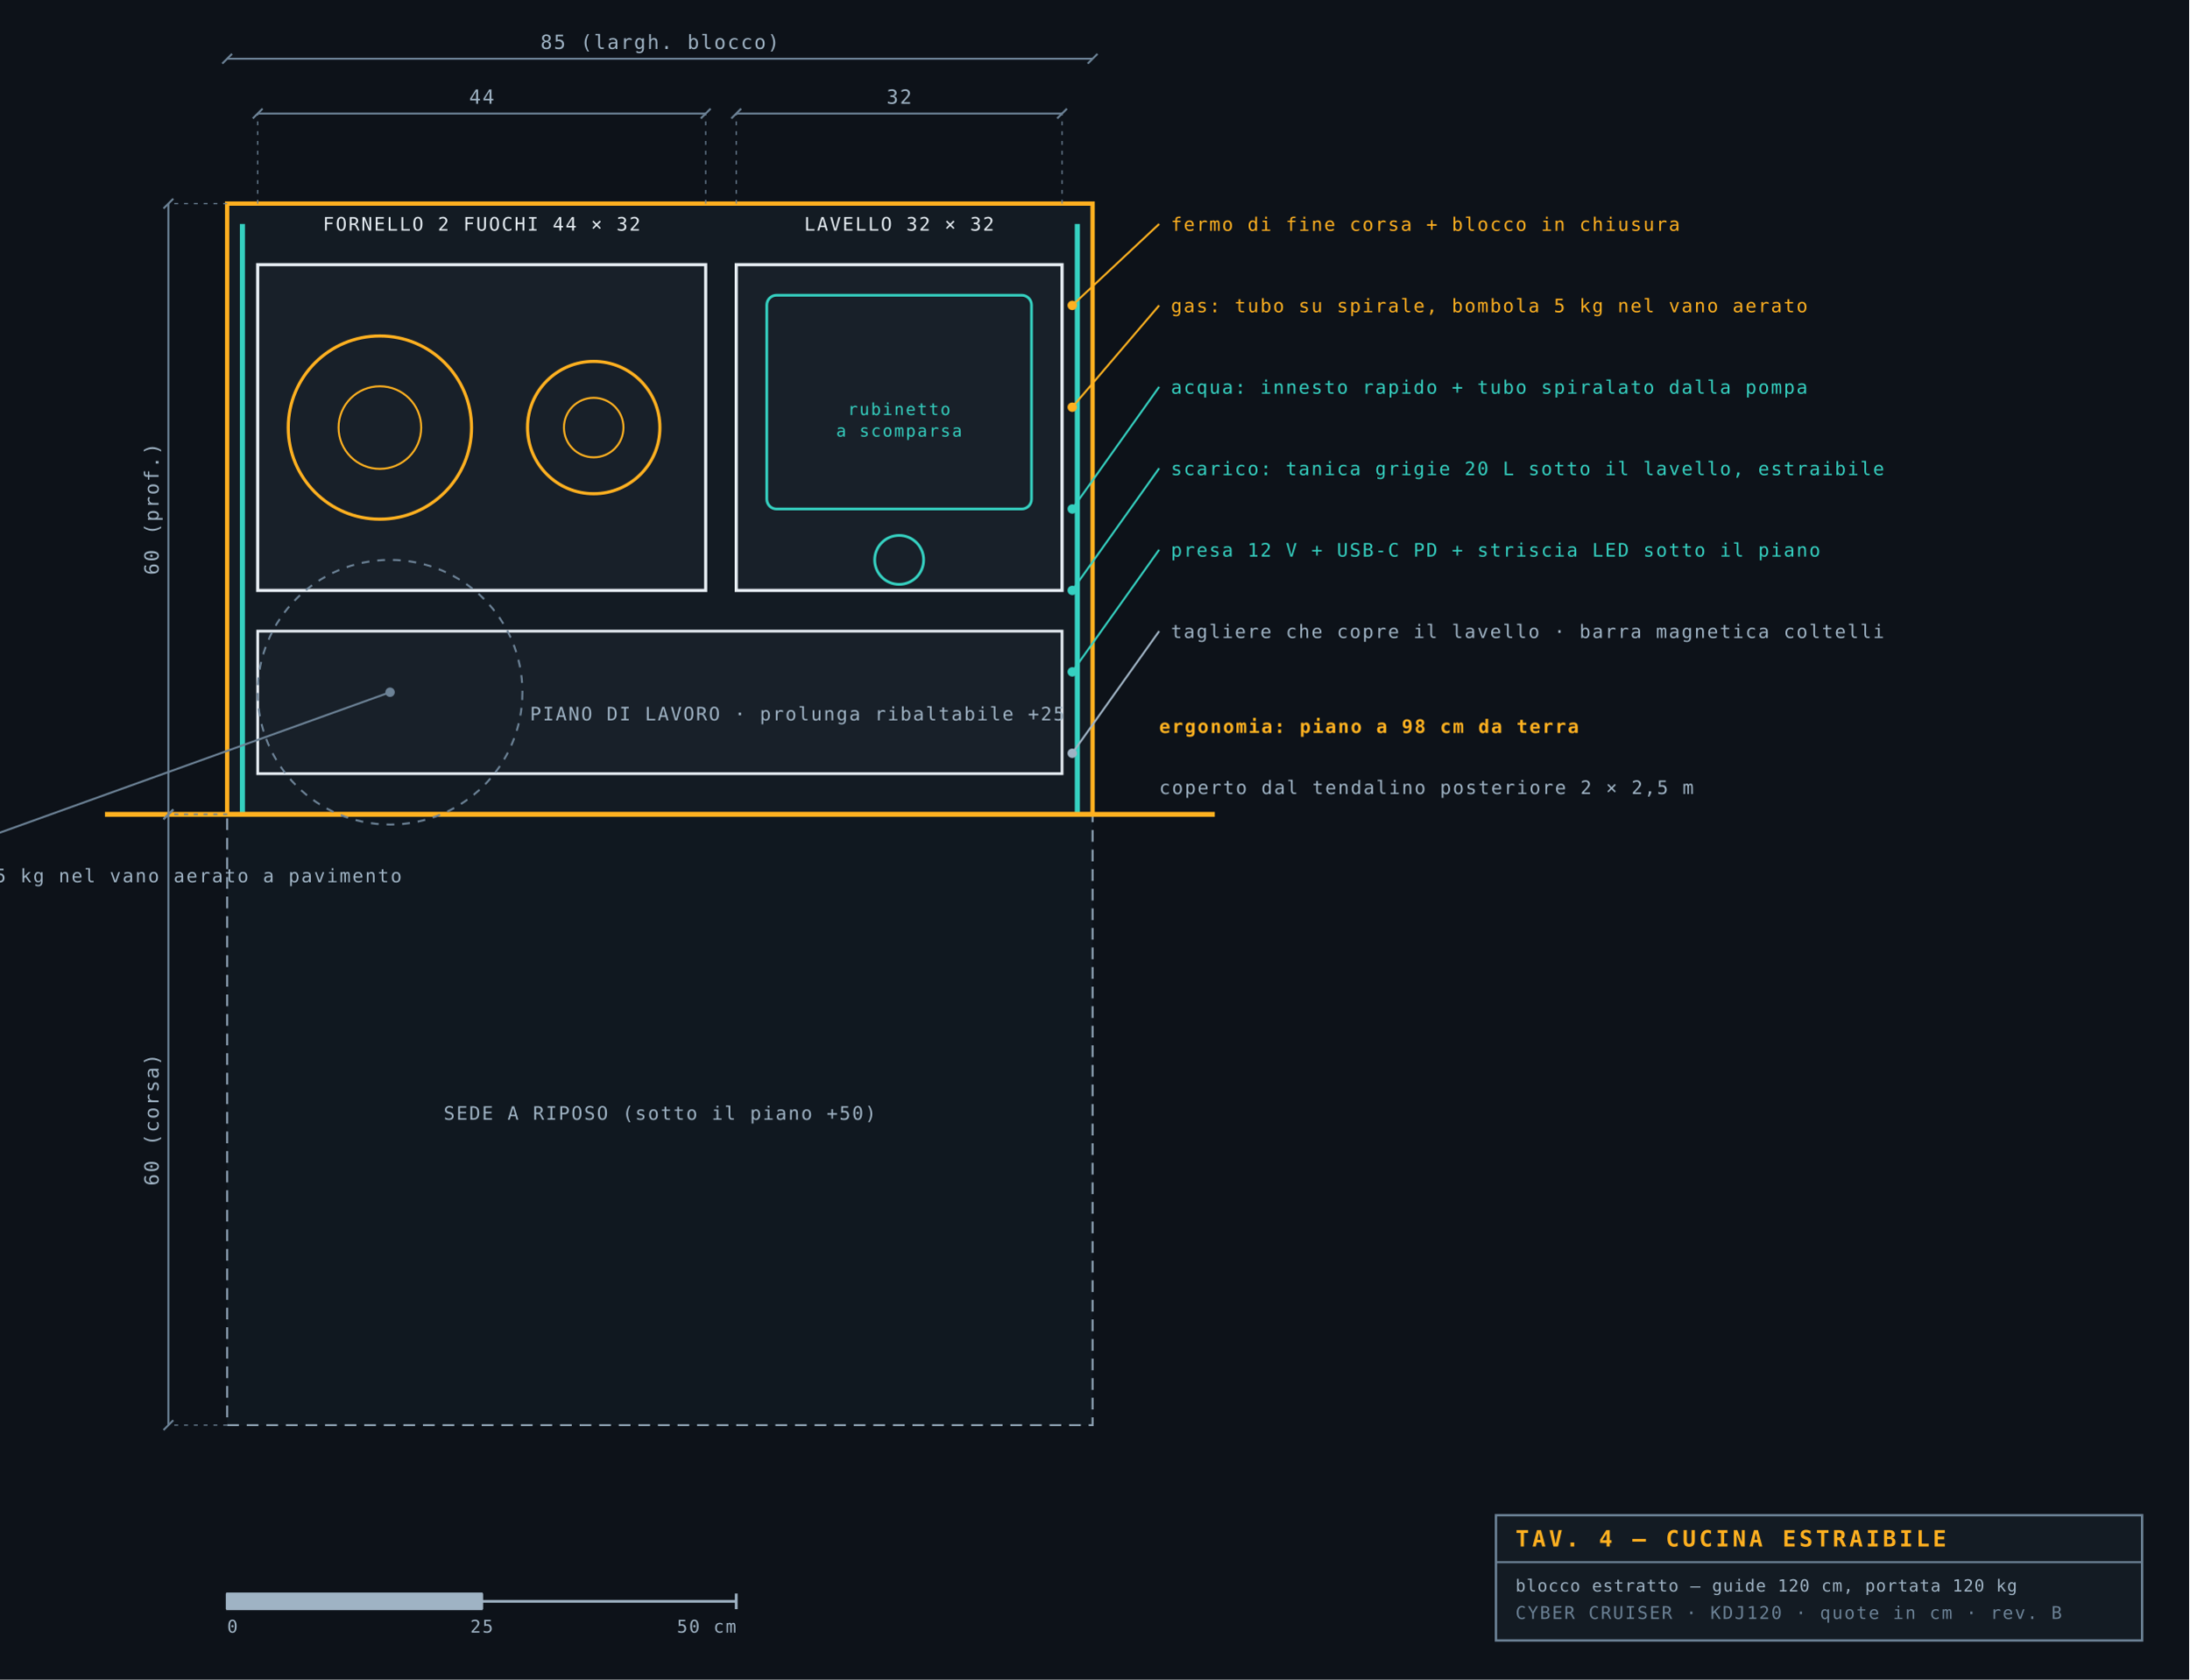
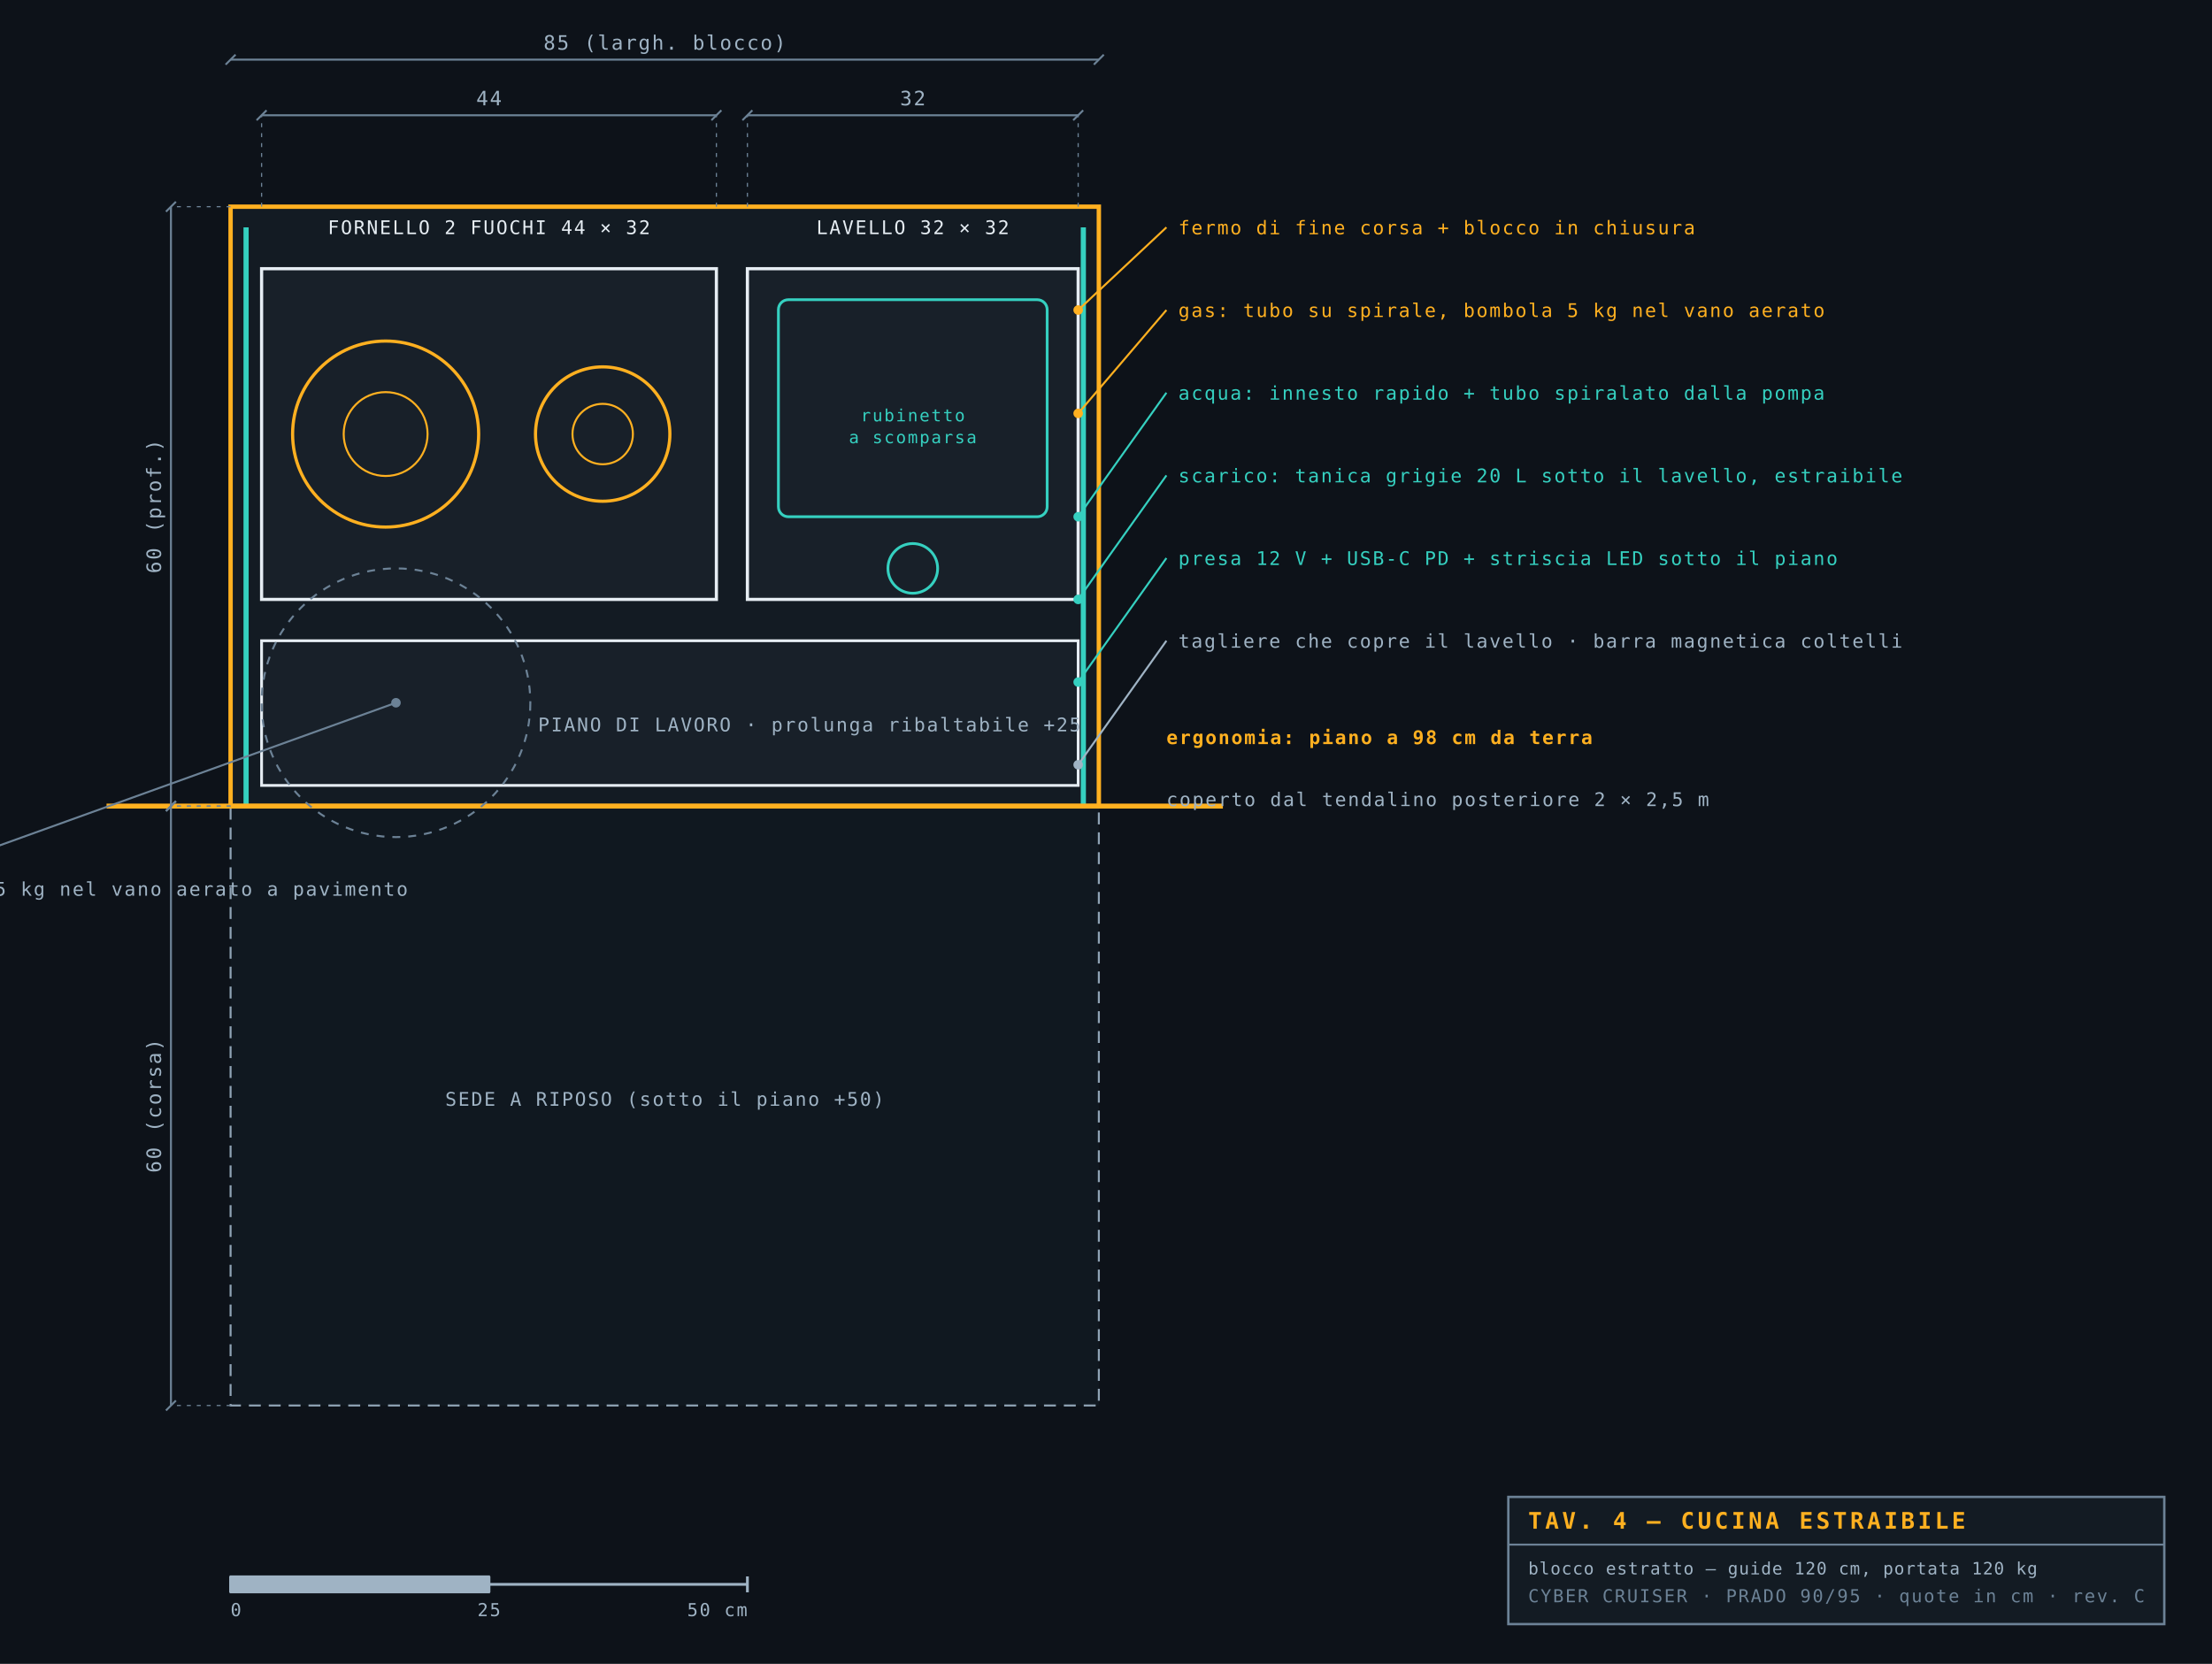
- <svg xmlns="http://www.w3.org/2000/svg" viewBox="0 0 1118 858" width="1118" height="858" font-family="DejaVu Sans Mono, monospace">
-   <rect width="1118" height="858" fill="#0d1219" />
-   <rect x="116.0" y="104.0" width="442.0" height="312.0" fill="#131b23" stroke="#ffb020" stroke-width="2.2" />
+ <svg xmlns="http://www.w3.org/2000/svg" viewBox="0 0 1112.8 837.2" width="1112.8" height="837.2" font-family="DejaVu Sans Mono, monospace">
+   <rect width="1112.8" height="837.2" fill="#0d1219" />
+   <rect x="116.0" y="104.0" width="436.8" height="301.6" fill="#131b23" stroke="#ffb020" stroke-width="2.2" />
  <rect x="131.6" y="135.2" width="228.8" height="166.4" fill="#182029" stroke="#e6edf3" stroke-width="1.6" />
  <text x="246.0" y="117.8" fill="#e6edf3" font-size="9.5" font-family="DejaVu Sans Mono, monospace" letter-spacing="0.8" text-anchor="middle">FORNELLO 2 FUOCHI 44 × 32</text>
  <circle cx="194.0" cy="218.4" r="46.8" fill="none" stroke="#ffb020" stroke-width="1.6" />
  <circle cx="194.0" cy="218.4" r="21.1" fill="none" stroke="#ffb020" stroke-width="1" />
  <circle cx="303.2" cy="218.4" r="33.8" fill="none" stroke="#ffb020" stroke-width="1.6" />
  <circle cx="303.2" cy="218.4" r="15.2" fill="none" stroke="#ffb020" stroke-width="1" />
  <rect x="376.0" y="135.2" width="166.4" height="166.4" fill="#182029" stroke="#e6edf3" stroke-width="1.6" />
  <rect x="391.6" y="150.8" width="135.2" height="109.2" fill="none" stroke="#35d0c0" stroke-width="1.4" rx="5" />
  <circle cx="459.2" cy="286.0" r="12.5" fill="none" stroke="#35d0c0" stroke-width="1.4" />
  <text x="459.2" y="117.8" fill="#e6edf3" font-size="9.5" font-family="DejaVu Sans Mono, monospace" letter-spacing="0.8" text-anchor="middle">LAVELLO 32 × 32</text>
  <text x="459.2" y="212.0" fill="#35d0c0" font-size="8.5" font-family="DejaVu Sans Mono, monospace" letter-spacing="0.8" text-anchor="middle">rubinetto</text>
  <text x="459.2" y="223.0" fill="#35d0c0" font-size="8.5" font-family="DejaVu Sans Mono, monospace" letter-spacing="0.8" text-anchor="middle">a scomparsa</text>
  <rect x="131.6" y="322.4" width="410.8" height="72.8" fill="#182029" stroke="#e6edf3" stroke-width="1.4" />
  <text x="407.2" y="368.0" fill="#9fb3c4" font-size="9.5" font-family="DejaVu Sans Mono, monospace" letter-spacing="0.8" text-anchor="middle">PIANO DI LAVORO · prolunga ribaltabile +25</text>
-   <line x1="123.8" y1="114.4" x2="123.8" y2="717.6" stroke="#35d0c0" stroke-width="2.6" />
-   <line x1="550.2" y1="114.4" x2="550.2" y2="717.6" stroke="#35d0c0" stroke-width="2.6" />
-   <rect x="116.0" y="416.0" width="442.0" height="312.0" fill="#101820" stroke="#8fa3b5" stroke-width="1" stroke-dasharray="6 4" />
-   <text x="337.0" y="572.0" fill="#9fb3c4" font-size="9.5" font-family="DejaVu Sans Mono, monospace" letter-spacing="0.8" text-anchor="middle">SEDE A RIPOSO (sotto il piano +50)</text>
-   <line x1="53.6" y1="416.0" x2="620.4" y2="416.0" stroke="#ffb020" stroke-width="2.5" />
-   <line x1="547.6" y1="156.0" x2="592.0" y2="114.4" stroke="#ffb020" stroke-width="1" />
-   <circle cx="547.6" cy="156.0" r="2.4" fill="#ffb020" stroke="none" stroke-width="1.4" />
-   <text x="598.0" y="117.9" fill="#ffb020" font-size="9.5" font-family="DejaVu Sans Mono, monospace" letter-spacing="0.8" text-anchor="start">fermo di fine corsa + blocco in chiusura</text>
-   <line x1="547.6" y1="208.0" x2="592.0" y2="156.0" stroke="#ffb020" stroke-width="1" />
-   <circle cx="547.6" cy="208.0" r="2.4" fill="#ffb020" stroke="none" stroke-width="1.4" />
-   <text x="598.0" y="159.5" fill="#ffb020" font-size="9.5" font-family="DejaVu Sans Mono, monospace" letter-spacing="0.8" text-anchor="start">gas: tubo su spirale, bombola 5 kg nel vano aerato</text>
-   <line x1="547.6" y1="260.0" x2="592.0" y2="197.6" stroke="#35d0c0" stroke-width="1" />
-   <circle cx="547.6" cy="260.0" r="2.4" fill="#35d0c0" stroke="none" stroke-width="1.4" />
-   <text x="598.0" y="201.1" fill="#35d0c0" font-size="9.5" font-family="DejaVu Sans Mono, monospace" letter-spacing="0.8" text-anchor="start">acqua: innesto rapido + tubo spiralato dalla pompa</text>
-   <line x1="547.6" y1="301.6" x2="592.0" y2="239.2" stroke="#35d0c0" stroke-width="1" />
-   <circle cx="547.6" cy="301.6" r="2.4" fill="#35d0c0" stroke="none" stroke-width="1.4" />
-   <text x="598.0" y="242.7" fill="#35d0c0" font-size="9.5" font-family="DejaVu Sans Mono, monospace" letter-spacing="0.8" text-anchor="start">scarico: tanica grigie 20 L sotto il lavello, estraibile</text>
-   <line x1="547.6" y1="343.2" x2="592.0" y2="280.8" stroke="#35d0c0" stroke-width="1" />
-   <circle cx="547.6" cy="343.2" r="2.4" fill="#35d0c0" stroke="none" stroke-width="1.4" />
-   <text x="598.0" y="284.3" fill="#35d0c0" font-size="9.5" font-family="DejaVu Sans Mono, monospace" letter-spacing="0.8" text-anchor="start">presa 12 V + USB-C PD + striscia LED sotto il piano</text>
-   <line x1="547.6" y1="384.8" x2="592.0" y2="322.4" stroke="#9fb3c4" stroke-width="1" />
-   <circle cx="547.6" cy="384.8" r="2.4" fill="#9fb3c4" stroke="none" stroke-width="1.4" />
-   <text x="598.0" y="325.9" fill="#9fb3c4" font-size="9.5" font-family="DejaVu Sans Mono, monospace" letter-spacing="0.8" text-anchor="start">tagliere che copre il lavello · barra magnetica coltelli</text>
-   <text x="592.0" y="374.4" fill="#ffb020" font-size="9.5" font-family="DejaVu Sans Mono, monospace" letter-spacing="0.8" text-anchor="start" font-weight="600">ergonomia: piano a 98 cm da terra</text>
-   <text x="592.0" y="405.6" fill="#9fb3c4" font-size="9.5" font-family="DejaVu Sans Mono, monospace" letter-spacing="0.8" text-anchor="start">coperto dal tendalino posteriore 2 × 2,5 m</text>
+   <line x1="123.8" y1="114.4" x2="123.8" y2="696.8" stroke="#35d0c0" stroke-width="2.6" />
+   <line x1="545.0" y1="114.4" x2="545.0" y2="696.8" stroke="#35d0c0" stroke-width="2.6" />
+   <rect x="116.0" y="405.6" width="436.8" height="301.6" fill="#101820" stroke="#8fa3b5" stroke-width="1" stroke-dasharray="6 4" />
+   <text x="334.4" y="556.4" fill="#9fb3c4" font-size="9.5" font-family="DejaVu Sans Mono, monospace" letter-spacing="0.8" text-anchor="middle">SEDE A RIPOSO (sotto il piano +50)</text>
+   <line x1="53.6" y1="405.6" x2="615.2" y2="405.6" stroke="#ffb020" stroke-width="2.5" />
+   <line x1="542.4" y1="156.0" x2="586.8" y2="114.4" stroke="#ffb020" stroke-width="1" />
+   <circle cx="542.4" cy="156.0" r="2.4" fill="#ffb020" stroke="none" stroke-width="1.4" />
+   <text x="592.8" y="117.9" fill="#ffb020" font-size="9.5" font-family="DejaVu Sans Mono, monospace" letter-spacing="0.8" text-anchor="start">fermo di fine corsa + blocco in chiusura</text>
+   <line x1="542.4" y1="208.0" x2="586.8" y2="156.0" stroke="#ffb020" stroke-width="1" />
+   <circle cx="542.4" cy="208.0" r="2.4" fill="#ffb020" stroke="none" stroke-width="1.4" />
+   <text x="592.8" y="159.5" fill="#ffb020" font-size="9.5" font-family="DejaVu Sans Mono, monospace" letter-spacing="0.8" text-anchor="start">gas: tubo su spirale, bombola 5 kg nel vano aerato</text>
+   <line x1="542.4" y1="260.0" x2="586.8" y2="197.6" stroke="#35d0c0" stroke-width="1" />
+   <circle cx="542.4" cy="260.0" r="2.4" fill="#35d0c0" stroke="none" stroke-width="1.4" />
+   <text x="592.8" y="201.1" fill="#35d0c0" font-size="9.5" font-family="DejaVu Sans Mono, monospace" letter-spacing="0.8" text-anchor="start">acqua: innesto rapido + tubo spiralato dalla pompa</text>
+   <line x1="542.4" y1="301.6" x2="586.8" y2="239.2" stroke="#35d0c0" stroke-width="1" />
+   <circle cx="542.4" cy="301.6" r="2.4" fill="#35d0c0" stroke="none" stroke-width="1.4" />
+   <text x="592.8" y="242.7" fill="#35d0c0" font-size="9.5" font-family="DejaVu Sans Mono, monospace" letter-spacing="0.8" text-anchor="start">scarico: tanica grigie 20 L sotto il lavello, estraibile</text>
+   <line x1="542.4" y1="343.2" x2="586.8" y2="280.8" stroke="#35d0c0" stroke-width="1" />
+   <circle cx="542.4" cy="343.2" r="2.4" fill="#35d0c0" stroke="none" stroke-width="1.4" />
+   <text x="592.8" y="284.3" fill="#35d0c0" font-size="9.5" font-family="DejaVu Sans Mono, monospace" letter-spacing="0.8" text-anchor="start">presa 12 V + USB-C PD + striscia LED sotto il piano</text>
+   <line x1="542.4" y1="384.8" x2="586.8" y2="322.4" stroke="#9fb3c4" stroke-width="1" />
+   <circle cx="542.4" cy="384.8" r="2.4" fill="#9fb3c4" stroke="none" stroke-width="1.4" />
+   <text x="592.8" y="325.9" fill="#9fb3c4" font-size="9.5" font-family="DejaVu Sans Mono, monospace" letter-spacing="0.8" text-anchor="start">tagliere che copre il lavello · barra magnetica coltelli</text>
+   <text x="586.8" y="374.4" fill="#ffb020" font-size="9.5" font-family="DejaVu Sans Mono, monospace" letter-spacing="0.8" text-anchor="start" font-weight="600">ergonomia: piano a 98 cm da terra</text>
+   <text x="586.8" y="405.6" fill="#9fb3c4" font-size="9.5" font-family="DejaVu Sans Mono, monospace" letter-spacing="0.8" text-anchor="start">coperto dal tendalino posteriore 2 × 2,5 m</text>
  <circle cx="199.2" cy="353.6" r="67.6" fill="none" stroke="#6c8296" stroke-width="1" stroke-dasharray="4 4" />
  <line x1="199.2" y1="353.6" x2="-60.8" y2="447.2" stroke="#6c8296" stroke-width="1" />
  <circle cx="199.2" cy="353.6" r="2.4" fill="#6c8296" stroke="none" stroke-width="1.4" />
  <text x="-54.8" y="450.7" fill="#9fb3c4" font-size="9.5" font-family="DejaVu Sans Mono, monospace" letter-spacing="0.8" text-anchor="start">bombola 5 kg nel vano aerato a pavimento</text>
  <line x1="131.6" y1="58.0" x2="360.4" y2="58.0" stroke="#6c8296" stroke-width="1" />
  <line x1="129.1" y1="60.5" x2="134.1" y2="55.5" stroke="#6c8296" stroke-width="1" />
  <line x1="357.9" y1="60.5" x2="362.9" y2="55.5" stroke="#6c8296" stroke-width="1" />
  <line x1="131.6" y1="104.0" x2="131.6" y2="58.0" stroke="#6c8296" stroke-width="0.6" stroke-dasharray="2 3" />
  <line x1="360.4" y1="104.0" x2="360.4" y2="58.0" stroke="#6c8296" stroke-width="0.6" stroke-dasharray="2 3" />
  <text x="246.0" y="53.0" fill="#9fb3c4" font-size="10" font-family="DejaVu Sans Mono, monospace" letter-spacing="0.8" text-anchor="middle">44</text>
  <line x1="376.0" y1="58.0" x2="542.4" y2="58.0" stroke="#6c8296" stroke-width="1" />
  <line x1="373.5" y1="60.5" x2="378.5" y2="55.5" stroke="#6c8296" stroke-width="1" />
  <line x1="539.9" y1="60.5" x2="544.9" y2="55.5" stroke="#6c8296" stroke-width="1" />
  <line x1="376.0" y1="104.0" x2="376.0" y2="58.0" stroke="#6c8296" stroke-width="0.6" stroke-dasharray="2 3" />
  <line x1="542.4" y1="104.0" x2="542.4" y2="58.0" stroke="#6c8296" stroke-width="0.6" stroke-dasharray="2 3" />
  <text x="459.2" y="53.0" fill="#9fb3c4" font-size="10" font-family="DejaVu Sans Mono, monospace" letter-spacing="0.8" text-anchor="middle">32</text>
-   <line x1="116.0" y1="30.0" x2="558.0" y2="30.0" stroke="#6c8296" stroke-width="1" />
+   <line x1="116.0" y1="30.0" x2="552.8" y2="30.0" stroke="#6c8296" stroke-width="1" />
  <line x1="113.5" y1="32.5" x2="118.5" y2="27.5" stroke="#6c8296" stroke-width="1" />
-   <line x1="555.5" y1="32.5" x2="560.5" y2="27.5" stroke="#6c8296" stroke-width="1" />
-   <text x="337.0" y="25.0" fill="#9fb3c4" font-size="10" font-family="DejaVu Sans Mono, monospace" letter-spacing="0.8" text-anchor="middle">85  (largh. blocco)</text>
-   <line x1="86.0" y1="104.0" x2="86.0" y2="416.0" stroke="#6c8296" stroke-width="1" />
+   <line x1="550.3" y1="32.5" x2="555.3" y2="27.5" stroke="#6c8296" stroke-width="1" />
+   <text x="334.4" y="25.0" fill="#9fb3c4" font-size="10" font-family="DejaVu Sans Mono, monospace" letter-spacing="0.8" text-anchor="middle">85  (largh. blocco)</text>
+   <line x1="86.0" y1="104.0" x2="86.0" y2="405.6" stroke="#6c8296" stroke-width="1" />
  <line x1="83.5" y1="106.5" x2="88.5" y2="101.5" stroke="#6c8296" stroke-width="1" />
-   <line x1="83.5" y1="418.5" x2="88.5" y2="413.5" stroke="#6c8296" stroke-width="1" />
+   <line x1="83.5" y1="408.1" x2="88.5" y2="403.1" stroke="#6c8296" stroke-width="1" />
  <line x1="116.0" y1="104.0" x2="86.0" y2="104.0" stroke="#6c8296" stroke-width="0.6" stroke-dasharray="2 3" />
-   <line x1="116.0" y1="416.0" x2="86.0" y2="416.0" stroke="#6c8296" stroke-width="0.6" stroke-dasharray="2 3" />
-   <text x="81.0" y="260.0" fill="#9fb3c4" font-size="10" font-family="DejaVu Sans Mono, monospace" letter-spacing="0.8" text-anchor="middle" transform="rotate(-90 81.0 260.0)">60  (prof.)</text>
-   <line x1="86.0" y1="416.0" x2="86.0" y2="728.0" stroke="#6c8296" stroke-width="1" />
-   <line x1="83.5" y1="418.5" x2="88.5" y2="413.5" stroke="#6c8296" stroke-width="1" />
-   <line x1="83.5" y1="730.5" x2="88.5" y2="725.5" stroke="#6c8296" stroke-width="1" />
-   <line x1="116.0" y1="416.0" x2="86.0" y2="416.0" stroke="#6c8296" stroke-width="0.6" stroke-dasharray="2 3" />
-   <line x1="116.0" y1="728.0" x2="86.0" y2="728.0" stroke="#6c8296" stroke-width="0.6" stroke-dasharray="2 3" />
-   <text x="81.0" y="572.0" fill="#9fb3c4" font-size="10" font-family="DejaVu Sans Mono, monospace" letter-spacing="0.8" text-anchor="middle" transform="rotate(-90 81.0 572.0)">60  (corsa)</text>
-   <line x1="116.0" y1="818.0" x2="376.0" y2="818.0" stroke="#9fb3c4" stroke-width="1.4" />
-   <rect x="116.0" y="814.0" width="130.0" height="8.0" fill="#9fb3c4" stroke="#9fb3c4" stroke-width="1" />
-   <line x1="116.0" y1="814.0" x2="116.0" y2="822.0" stroke="#9fb3c4" stroke-width="1.4" />
-   <line x1="246.0" y1="814.0" x2="246.0" y2="822.0" stroke="#9fb3c4" stroke-width="1.4" />
-   <line x1="376.0" y1="814.0" x2="376.0" y2="822.0" stroke="#9fb3c4" stroke-width="1.4" />
-   <text x="116.0" y="834.0" fill="#9fb3c4" font-size="9" font-family="DejaVu Sans Mono, monospace" letter-spacing="0.8" text-anchor="start">0</text>
-   <text x="246.0" y="834.0" fill="#9fb3c4" font-size="9" font-family="DejaVu Sans Mono, monospace" letter-spacing="0.8" text-anchor="middle">25</text>
-   <text x="376.0" y="834.0" fill="#9fb3c4" font-size="9" font-family="DejaVu Sans Mono, monospace" letter-spacing="0.8" text-anchor="end">50 cm</text>
-   <rect x="764.0" y="774.0" width="330.0" height="64.0" fill="#131b23" stroke="#6c8296" stroke-width="1.2" />
-   <line x1="764.0" y1="798.0" x2="1094.0" y2="798.0" stroke="#6c8296" stroke-width="1" />
-   <text x="774.0" y="790.0" fill="#ffb020" font-size="11.5" font-family="DejaVu Sans Mono, monospace" letter-spacing="1.6" text-anchor="start" font-weight="700">TAV. 4 — CUCINA ESTRAIBILE</text>
-   <text x="774.0" y="813.0" fill="#9fb3c4" font-size="8.6" font-family="DejaVu Sans Mono, monospace" letter-spacing="0.4" text-anchor="start">blocco estratto — guide 120 cm, portata 120 kg</text>
-   <text x="774.0" y="827.0" fill="#6c8296" font-size="9" font-family="DejaVu Sans Mono, monospace" letter-spacing="0.8" text-anchor="start">CYBER CRUISER · KDJ120 · quote in cm · rev. B</text>
+   <line x1="116.0" y1="405.6" x2="86.0" y2="405.6" stroke="#6c8296" stroke-width="0.6" stroke-dasharray="2 3" />
+   <text x="81.0" y="254.8" fill="#9fb3c4" font-size="10" font-family="DejaVu Sans Mono, monospace" letter-spacing="0.8" text-anchor="middle" transform="rotate(-90 81.0 254.8)">60  (prof.)</text>
+   <line x1="86.0" y1="405.6" x2="86.0" y2="707.2" stroke="#6c8296" stroke-width="1" />
+   <line x1="83.5" y1="408.1" x2="88.5" y2="403.1" stroke="#6c8296" stroke-width="1" />
+   <line x1="83.5" y1="709.7" x2="88.5" y2="704.7" stroke="#6c8296" stroke-width="1" />
+   <line x1="116.0" y1="405.6" x2="86.0" y2="405.6" stroke="#6c8296" stroke-width="0.6" stroke-dasharray="2 3" />
+   <line x1="116.0" y1="707.2" x2="86.0" y2="707.2" stroke="#6c8296" stroke-width="0.6" stroke-dasharray="2 3" />
+   <text x="81.0" y="556.4" fill="#9fb3c4" font-size="10" font-family="DejaVu Sans Mono, monospace" letter-spacing="0.8" text-anchor="middle" transform="rotate(-90 81.0 556.4)">60  (corsa)</text>
+   <line x1="116.0" y1="797.2" x2="376.0" y2="797.2" stroke="#9fb3c4" stroke-width="1.4" />
+   <rect x="116.0" y="793.2" width="130.0" height="8.0" fill="#9fb3c4" stroke="#9fb3c4" stroke-width="1" />
+   <line x1="116.0" y1="793.2" x2="116.0" y2="801.2" stroke="#9fb3c4" stroke-width="1.4" />
+   <line x1="246.0" y1="793.2" x2="246.0" y2="801.2" stroke="#9fb3c4" stroke-width="1.4" />
+   <line x1="376.0" y1="793.2" x2="376.0" y2="801.2" stroke="#9fb3c4" stroke-width="1.4" />
+   <text x="116.0" y="813.2" fill="#9fb3c4" font-size="9" font-family="DejaVu Sans Mono, monospace" letter-spacing="0.8" text-anchor="start">0</text>
+   <text x="246.0" y="813.2" fill="#9fb3c4" font-size="9" font-family="DejaVu Sans Mono, monospace" letter-spacing="0.8" text-anchor="middle">25</text>
+   <text x="376.0" y="813.2" fill="#9fb3c4" font-size="9" font-family="DejaVu Sans Mono, monospace" letter-spacing="0.8" text-anchor="end">50 cm</text>
+   <rect x="758.8" y="753.2" width="330.0" height="64.0" fill="#131b23" stroke="#6c8296" stroke-width="1.2" />
+   <line x1="758.8" y1="777.2" x2="1088.8" y2="777.2" stroke="#6c8296" stroke-width="1" />
+   <text x="768.8" y="769.2" fill="#ffb020" font-size="11.5" font-family="DejaVu Sans Mono, monospace" letter-spacing="1.6" text-anchor="start" font-weight="700">TAV. 4 — CUCINA ESTRAIBILE</text>
+   <text x="768.8" y="792.2" fill="#9fb3c4" font-size="8.6" font-family="DejaVu Sans Mono, monospace" letter-spacing="0.4" text-anchor="start">blocco estratto — guide 120 cm, portata 120 kg</text>
+   <text x="768.8" y="806.2" fill="#6c8296" font-size="9" font-family="DejaVu Sans Mono, monospace" letter-spacing="0.8" text-anchor="start">CYBER CRUISER · PRADO 90/95 · quote in cm · rev. C</text>
</svg>
